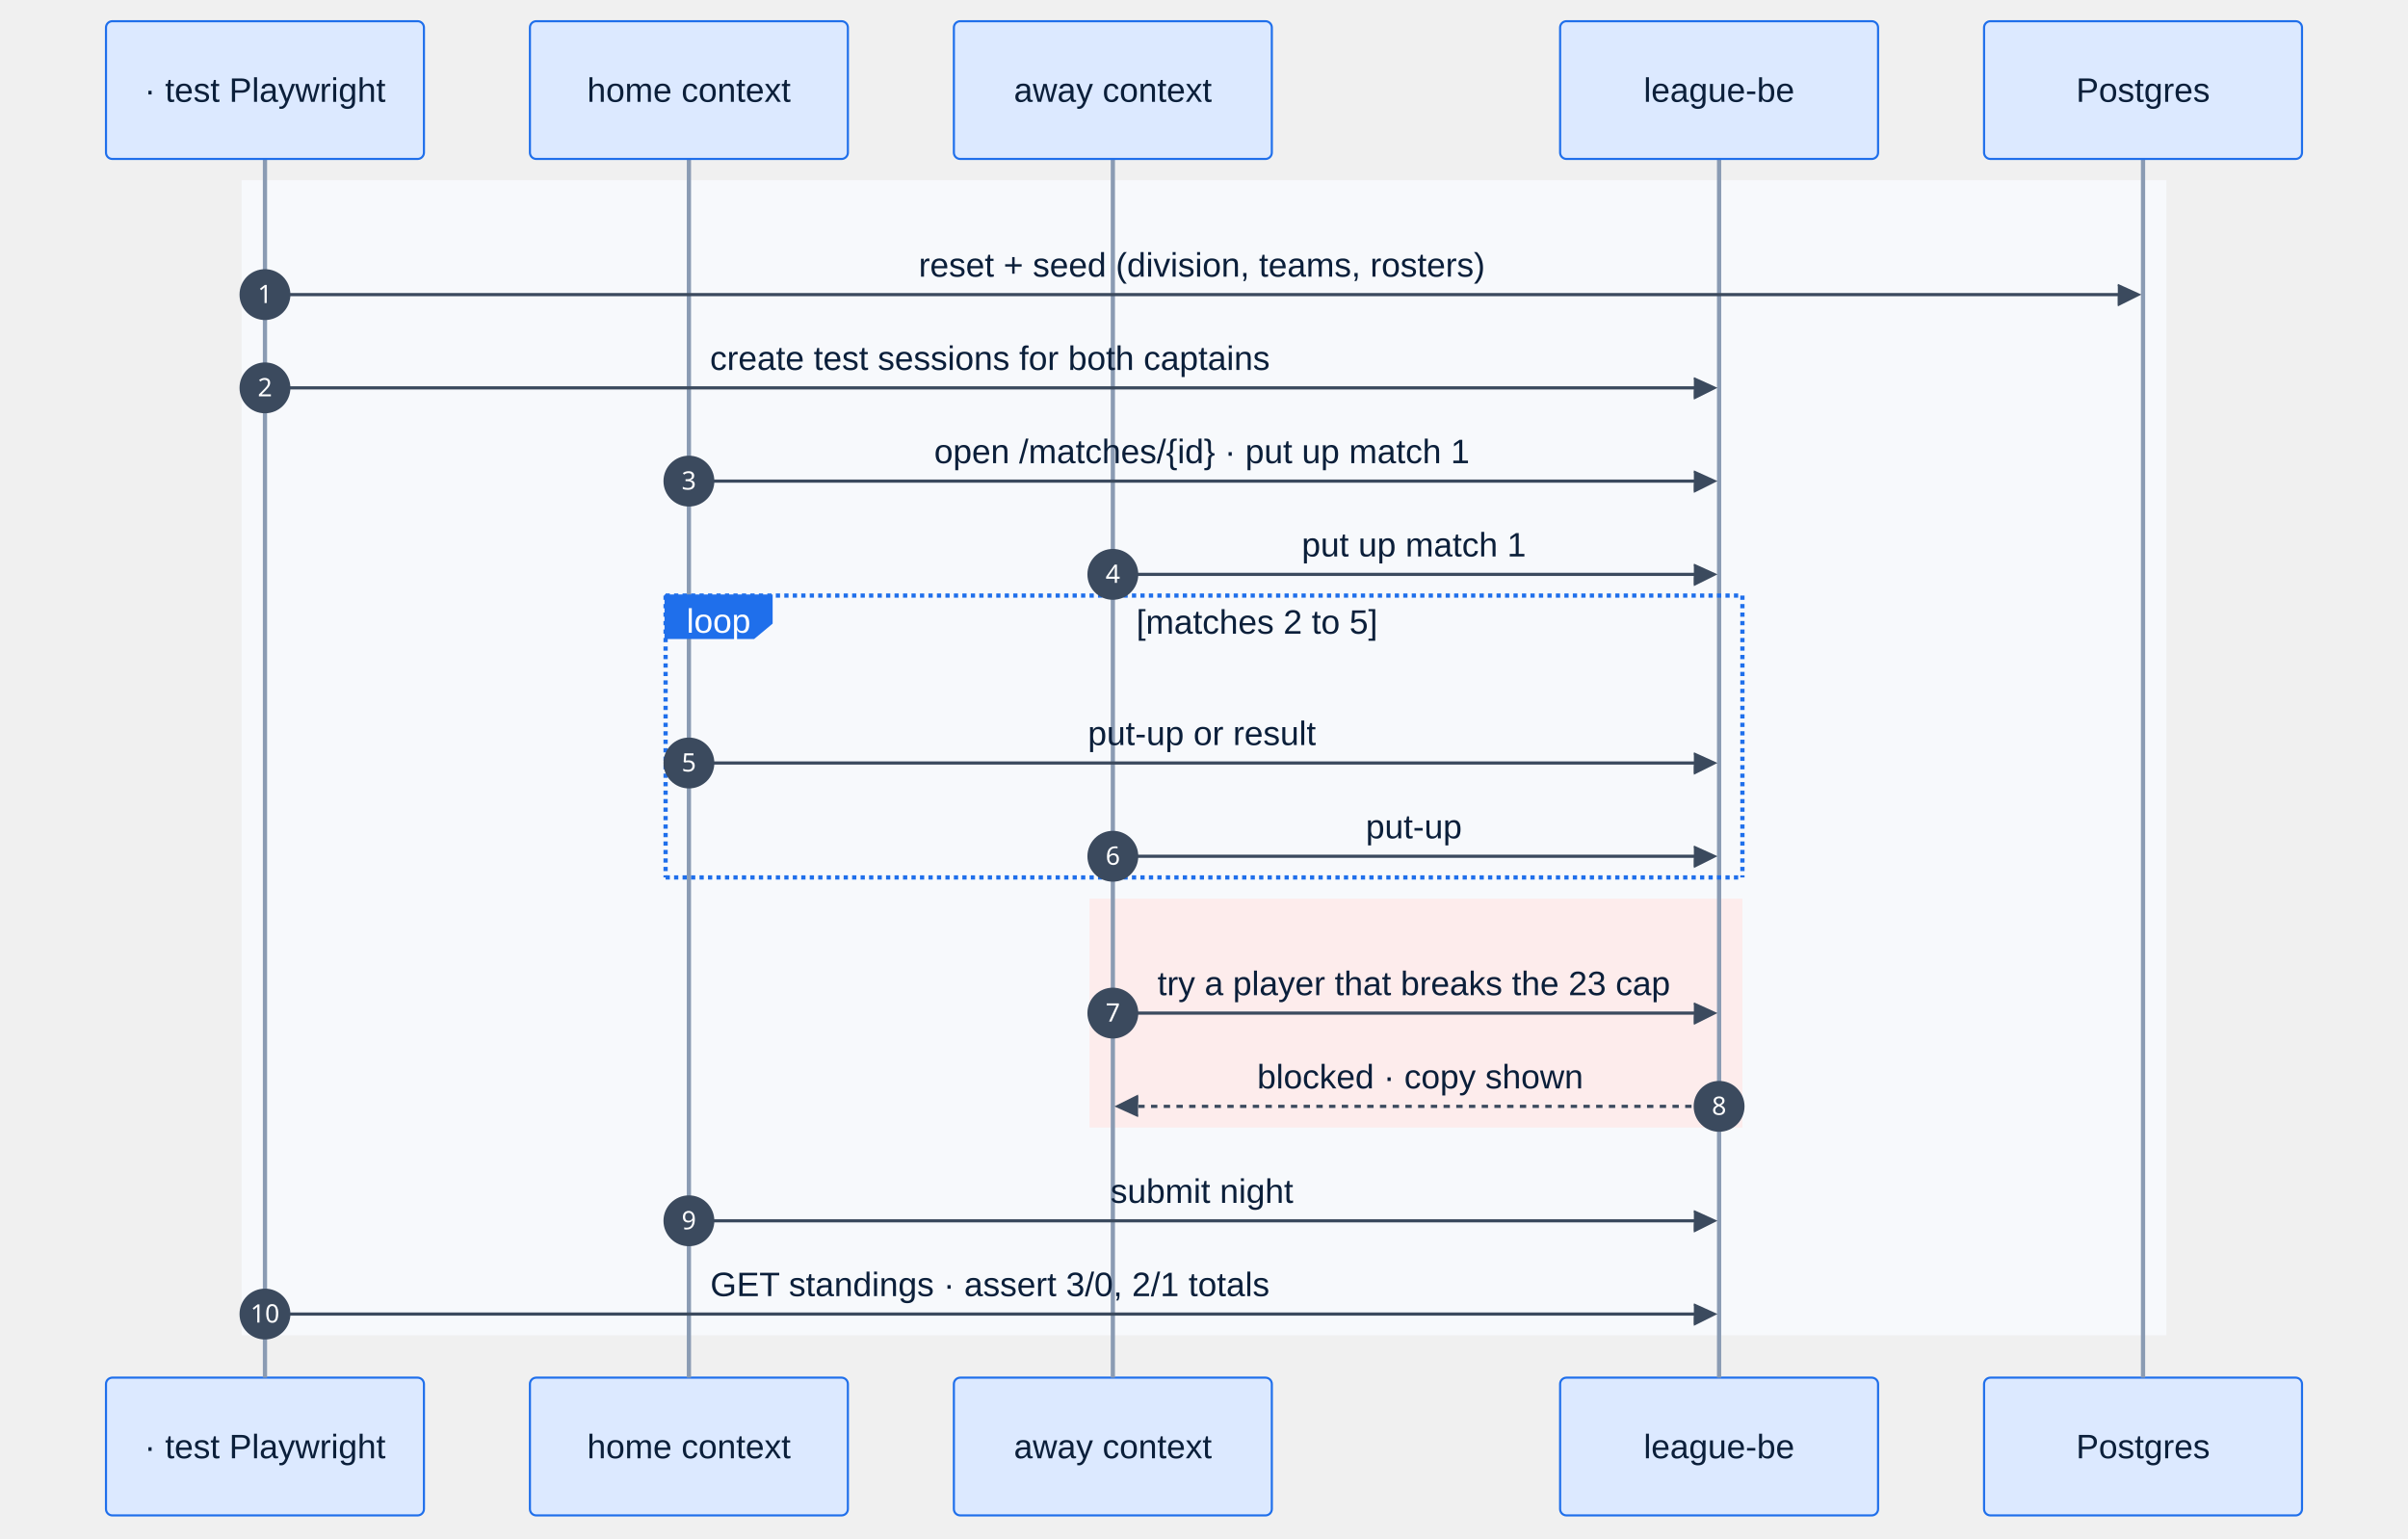
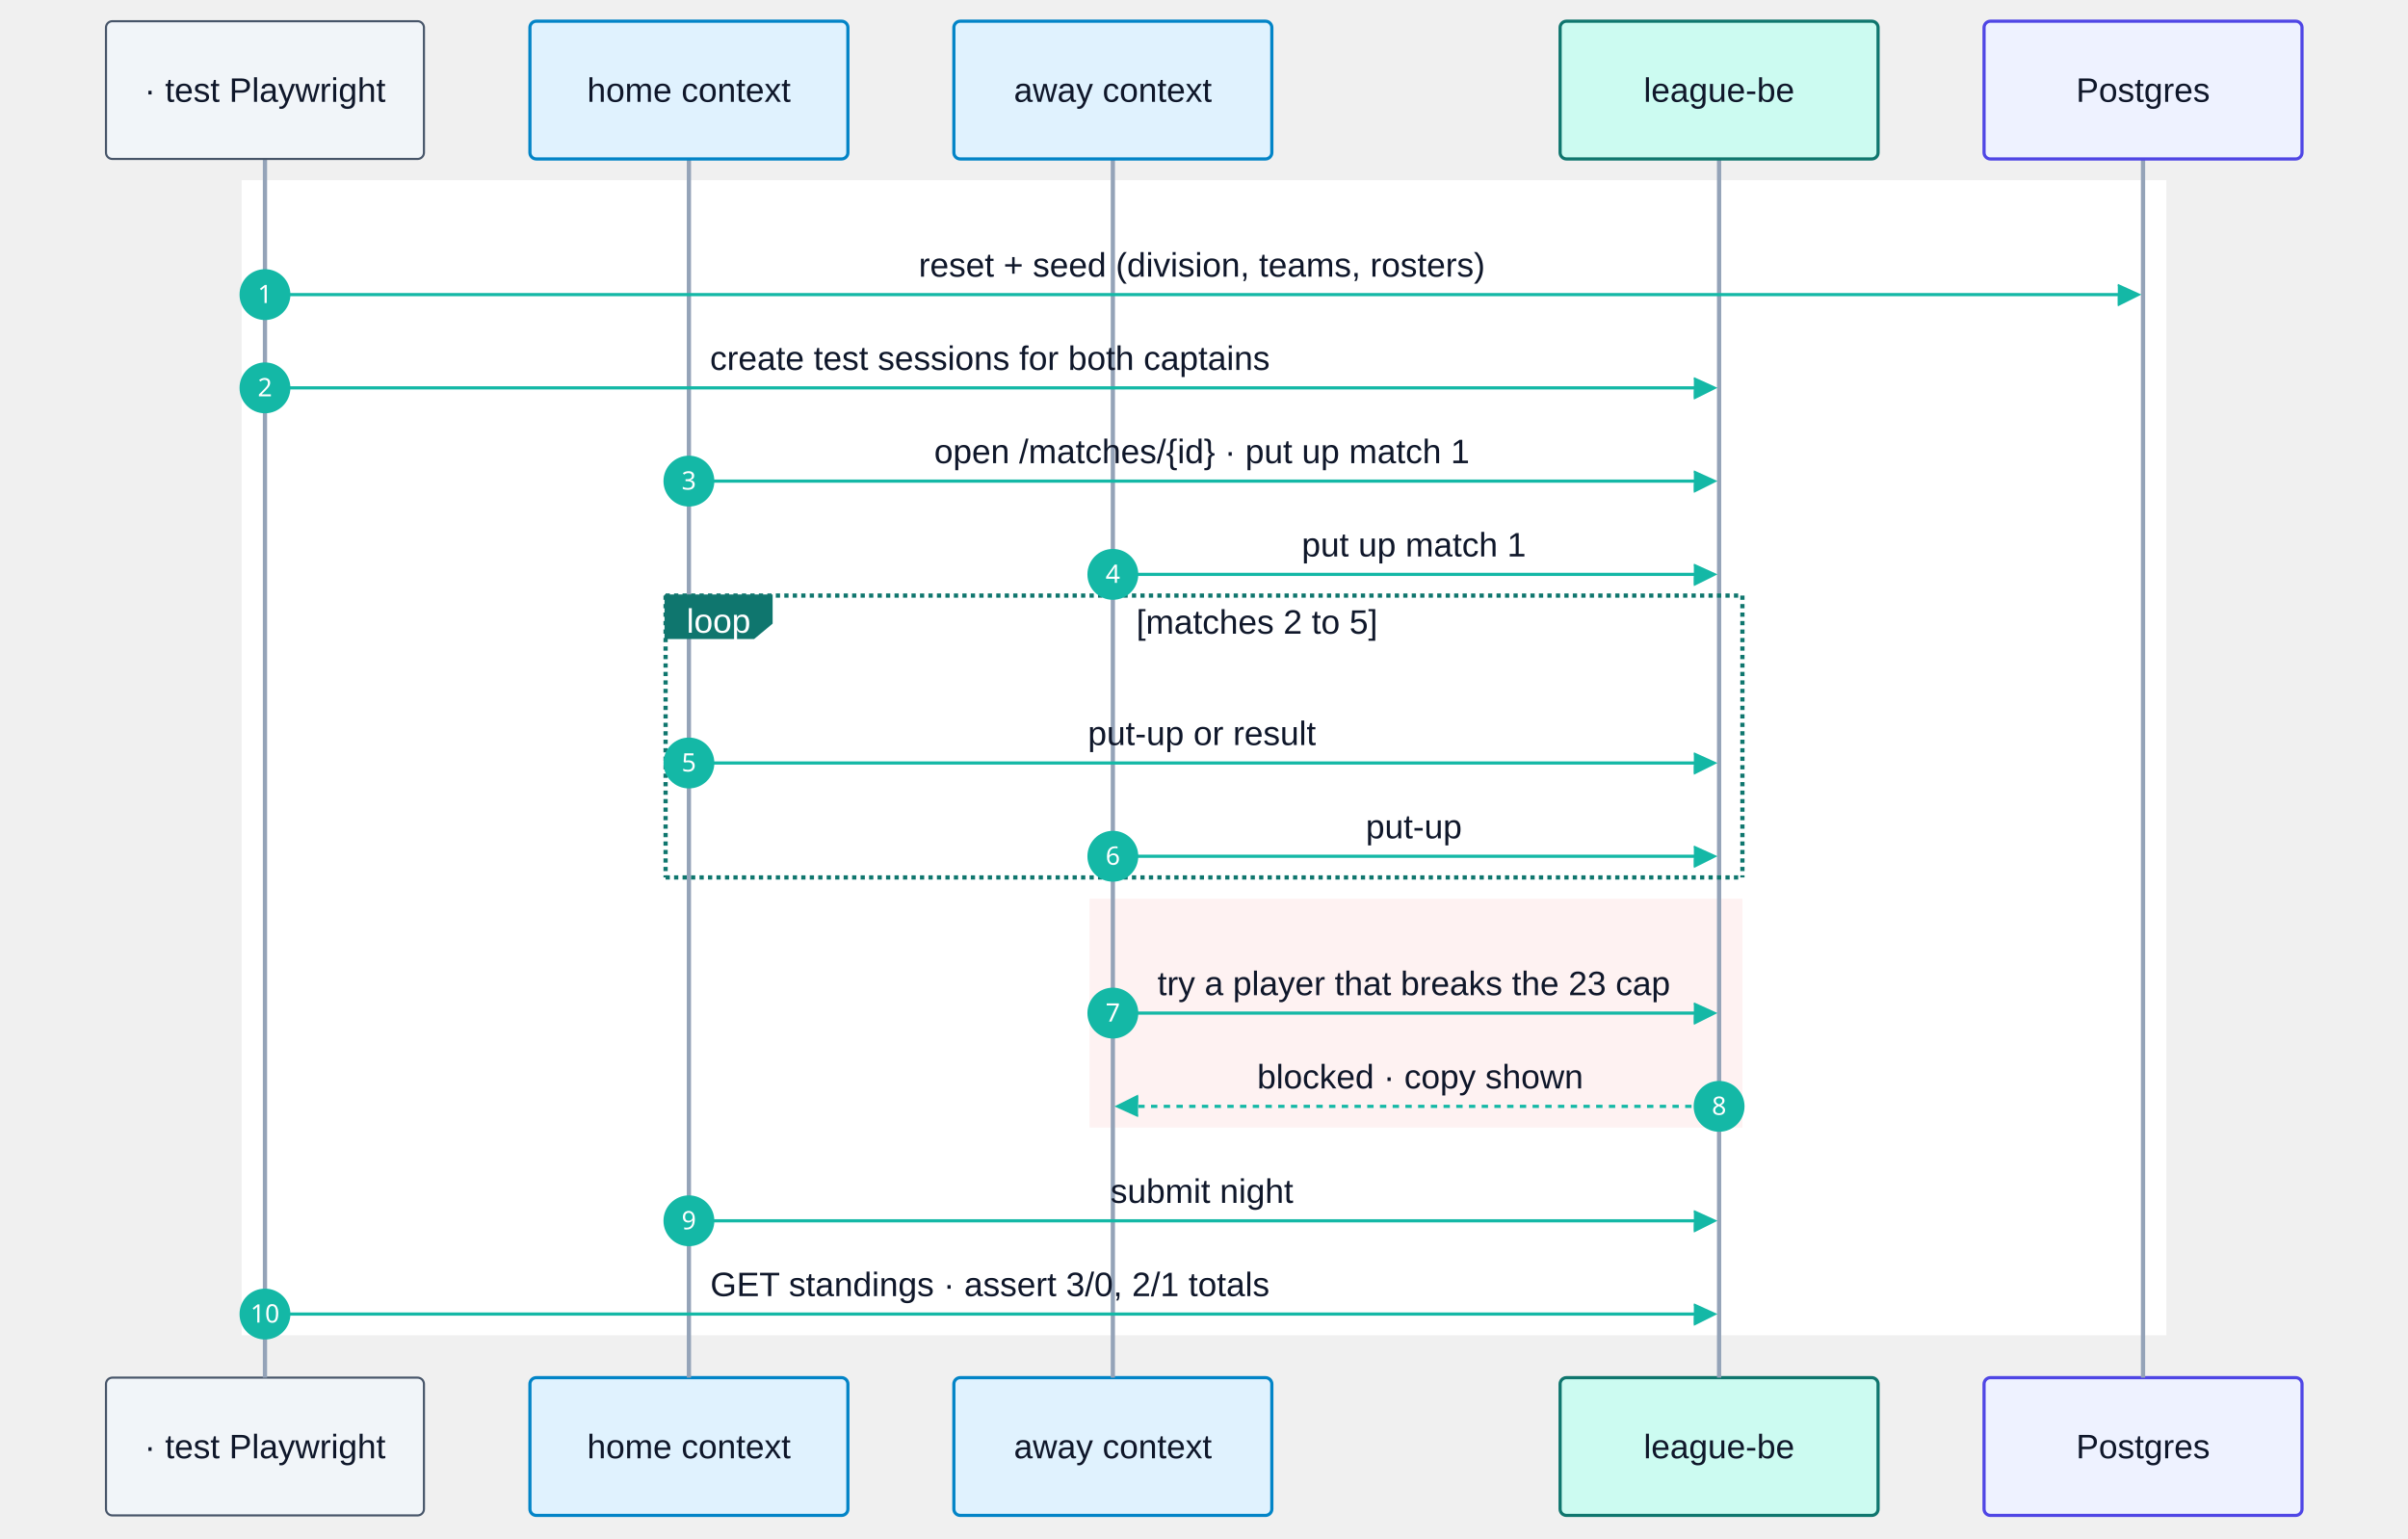
- <svg xmlns="http://www.w3.org/2000/svg" id="d-0f148fb2" width="100%" style="max-width: 1136px; background-color: white;" viewBox="-50 -10 1136 726" role="graphics-document document" aria-roledescription="sequence">
-   <rect x="64" y="75" fill="rgb(247,249,252)" width="908" height="545" class="rect" />
-   <rect x="464" y="414" fill="rgb(253,236,236)" width="308" height="108" class="rect" />
+ <svg xmlns="http://www.w3.org/2000/svg" id="d-23842a1e" width="100%" style="max-width: 1136px; background-color: rgb(248, 250, 252);" viewBox="-50 -10 1136 726" role="graphics-document document" aria-roledescription="sequence">
+   <style>#d-23842a1e rect.actor[name='H']{fill:#E0F2FE !important;stroke:#0284C7 !important;stroke-width:1.5px} #d-23842a1e rect.actor[name='A']{fill:#E0F2FE !important;stroke:#0284C7 !important;stroke-width:1.5px} #d-23842a1e rect.actor[name='API']{fill:#CCFBF1 !important;stroke:#0F766E !important;stroke-width:1.5px} #d-23842a1e rect.actor[name='DB']{fill:#EEF2FF !important;stroke:#4F46E5 !important;stroke-width:1.5px}</style>
+   <rect x="64" y="75" fill="rgb(255,255,255)" width="908" height="545" class="rect" />
+   <rect x="464" y="414" fill="rgb(254,242,242)" width="308" height="108" class="rect" />
  <g>
    <rect x="886" y="640" fill="#eaeaea" stroke="#666" width="150" height="65" name="DB" rx="3" ry="3" class="actor actor-bottom" />
    <text x="961" y="672.5" dominant-baseline="central" alignment-baseline="central" class="actor actor-box" style="text-anchor: middle; font-size: 16px; font-weight: 400;">
      <tspan x="961" dy="0">Postgres</tspan>
    </text>
  </g>
  <g>
    <rect x="686" y="640" fill="#eaeaea" stroke="#666" width="150" height="65" name="API" rx="3" ry="3" class="actor actor-bottom" />
    <text x="761" y="672.5" dominant-baseline="central" alignment-baseline="central" class="actor actor-box" style="text-anchor: middle; font-size: 16px; font-weight: 400;">
      <tspan x="761" dy="0">league-be</tspan>
    </text>
  </g>
  <g>
    <rect x="400" y="640" fill="#eaeaea" stroke="#666" width="150" height="65" name="A" rx="3" ry="3" class="actor actor-bottom" />
    <text x="475" y="672.5" dominant-baseline="central" alignment-baseline="central" class="actor actor-box" style="text-anchor: middle; font-size: 16px; font-weight: 400;">
      <tspan x="475" dy="0">away context</tspan>
    </text>
  </g>
  <g>
    <rect x="200" y="640" fill="#eaeaea" stroke="#666" width="150" height="65" name="H" rx="3" ry="3" class="actor actor-bottom" />
    <text x="275" y="672.5" dominant-baseline="central" alignment-baseline="central" class="actor actor-box" style="text-anchor: middle; font-size: 16px; font-weight: 400;">
      <tspan x="275" dy="0">home context</tspan>
    </text>
  </g>
  <g>
    <rect x="0" y="640" fill="#eaeaea" stroke="#666" width="150" height="65" name="T" rx="3" ry="3" class="actor actor-bottom" />
    <text x="75" y="672.5" dominant-baseline="central" alignment-baseline="central" class="actor actor-box" style="text-anchor: middle; font-size: 16px; font-weight: 400;">
      <tspan x="75" dy="0">· test Playwright</tspan>
    </text>
  </g>
  <g>
    <line id="actor4" x1="961" y1="65" x2="961" y2="640" class="actor-line 200" stroke-width="0.5px" stroke="#999" name="DB" data-et="life-line" data-id="DB" />
    <g id="root-4" data-et="participant" data-type="participant" data-id="DB">
      <rect x="886" y="0" fill="#eaeaea" stroke="#666" width="150" height="65" name="DB" rx="3" ry="3" class="actor actor-top" />
      <text x="961" y="32.5" dominant-baseline="central" alignment-baseline="central" class="actor actor-box" style="text-anchor: middle; font-size: 16px; font-weight: 400;">
        <tspan x="961" dy="0">Postgres</tspan>
      </text>
    </g>
  </g>
  <g>
    <line id="actor3" x1="761" y1="65" x2="761" y2="640" class="actor-line 200" stroke-width="0.5px" stroke="#999" name="API" data-et="life-line" data-id="API" />
    <g id="root-3" data-et="participant" data-type="participant" data-id="API">
      <rect x="686" y="0" fill="#eaeaea" stroke="#666" width="150" height="65" name="API" rx="3" ry="3" class="actor actor-top" />
      <text x="761" y="32.5" dominant-baseline="central" alignment-baseline="central" class="actor actor-box" style="text-anchor: middle; font-size: 16px; font-weight: 400;">
        <tspan x="761" dy="0">league-be</tspan>
      </text>
    </g>
  </g>
  <g>
    <line id="actor2" x1="475" y1="65" x2="475" y2="640" class="actor-line 200" stroke-width="0.5px" stroke="#999" name="A" data-et="life-line" data-id="A" />
    <g id="root-2" data-et="participant" data-type="participant" data-id="A">
      <rect x="400" y="0" fill="#eaeaea" stroke="#666" width="150" height="65" name="A" rx="3" ry="3" class="actor actor-top" />
      <text x="475" y="32.5" dominant-baseline="central" alignment-baseline="central" class="actor actor-box" style="text-anchor: middle; font-size: 16px; font-weight: 400;">
        <tspan x="475" dy="0">away context</tspan>
      </text>
    </g>
  </g>
  <g>
    <line id="actor1" x1="275" y1="65" x2="275" y2="640" class="actor-line 200" stroke-width="0.5px" stroke="#999" name="H" data-et="life-line" data-id="H" />
    <g id="root-1" data-et="participant" data-type="participant" data-id="H">
      <rect x="200" y="0" fill="#eaeaea" stroke="#666" width="150" height="65" name="H" rx="3" ry="3" class="actor actor-top" />
      <text x="275" y="32.5" dominant-baseline="central" alignment-baseline="central" class="actor actor-box" style="text-anchor: middle; font-size: 16px; font-weight: 400;">
        <tspan x="275" dy="0">home context</tspan>
      </text>
    </g>
  </g>
  <g>
    <line id="actor0" x1="75" y1="65" x2="75" y2="640" class="actor-line 200" stroke-width="0.5px" stroke="#999" name="T" data-et="life-line" data-id="T" />
    <g id="root-0" data-et="participant" data-type="participant" data-id="T">
      <rect x="0" y="0" fill="#eaeaea" stroke="#666" width="150" height="65" name="T" rx="3" ry="3" class="actor actor-top" />
      <text x="75" y="32.5" dominant-baseline="central" alignment-baseline="central" class="actor actor-box" style="text-anchor: middle; font-size: 16px; font-weight: 400;">
        <tspan x="75" dy="0">· test Playwright</tspan>
      </text>
    </g>
  </g>
-   <style>#d-0f148fb2{font-family:Arial;font-size:14px;fill:#0B1F3A;}@keyframes edge-animation-frame{from{stroke-dashoffset:0;}}@keyframes dash{to{stroke-dashoffset:0;}}#d-0f148fb2 .edge-animation-slow{stroke-dasharray:9,5!important;stroke-dashoffset:900;animation:dash 50s linear infinite;stroke-linecap:round;}#d-0f148fb2 .edge-animation-fast{stroke-dasharray:9,5!important;stroke-dashoffset:900;animation:dash 20s linear infinite;stroke-linecap:round;}#d-0f148fb2 .error-icon{fill:#FFF6E5;}#d-0f148fb2 .error-text{fill:#00091a;stroke:#00091a;}#d-0f148fb2 .edge-thickness-normal{stroke-width:1px;}#d-0f148fb2 .edge-thickness-thick{stroke-width:3.5px;}#d-0f148fb2 .edge-pattern-solid{stroke-dasharray:0;}#d-0f148fb2 .edge-thickness-invisible{stroke-width:0;fill:none;}#d-0f148fb2 .edge-pattern-dashed{stroke-dasharray:3;}#d-0f148fb2 .edge-pattern-dotted{stroke-dasharray:2;}#d-0f148fb2 .marker{fill:#5B6B82;stroke:#5B6B82;}#d-0f148fb2 .marker.cross{stroke:#5B6B82;}#d-0f148fb2 svg{font-family:Arial;font-size:14px;}#d-0f148fb2 p{margin:0;}#d-0f148fb2 .actor{stroke:#1F6FEB;fill:#DCE9FF;stroke-width:1;}#d-0f148fb2 rect.actor.outer-path[data-look="neo"]{filter:drop-shadow( 1px 2px 2px rgba(185,185,185,1));}#d-0f148fb2 rect.note[data-look="neo"]{stroke:#E0A100;fill:#FFF6E5;filter:drop-shadow( 1px 2px 2px rgba(185,185,185,1));}#d-0f148fb2 text.actor&gt;tspan{fill:#0B1F3A;stroke:none;}#d-0f148fb2 .actor-line{stroke:#8A9BB3;}#d-0f148fb2 .innerArc{stroke-width:1.5;stroke-dasharray:none;}#d-0f148fb2 .messageLine0{stroke-width:1.5;stroke-dasharray:none;stroke:#3B4A5E;}#d-0f148fb2 .messageLine1{stroke-width:1.5;stroke-dasharray:2,2;stroke:#3B4A5E;}#d-0f148fb2 [id$="-arrowhead"] path{fill:#3B4A5E;stroke:#3B4A5E;}#d-0f148fb2 .sequenceNumber{fill:#FFFFFF;}#d-0f148fb2 [id$="-sequencenumber"]{fill:#3B4A5E;}#d-0f148fb2 [id$="-crosshead"] path{fill:#3B4A5E;stroke:#3B4A5E;}#d-0f148fb2 .messageText{fill:#0B1F3A;stroke:none;}#d-0f148fb2 .labelBox{stroke:#1F6FEB;fill:#1F6FEB;filter:none;}#d-0f148fb2 .labelText,#d-0f148fb2 .labelText&gt;tspan{fill:#FFFFFF;stroke:none;}#d-0f148fb2 .loopText,#d-0f148fb2 .loopText&gt;tspan{fill:#0B1F3A;stroke:none;}#d-0f148fb2 .sectionTitle,#d-0f148fb2 .sectionTitle&gt;tspan{fill:#0B1F3A;stroke:none;}#d-0f148fb2 .loopLine{stroke-width:2px;stroke-dasharray:2,2;stroke:#1F6FEB;fill:#1F6FEB;}#d-0f148fb2 .note{stroke:#E0A100;fill:#FFF6E5;}#d-0f148fb2 .noteText,#d-0f148fb2 .noteText&gt;tspan{fill:#3D2E00;stroke:none;font-weight:normal;}#d-0f148fb2 .activation0{fill:#C7DBFF;stroke:#1F6FEB;}#d-0f148fb2 .activation1{fill:#C7DBFF;stroke:#1F6FEB;}#d-0f148fb2 .activation2{fill:#C7DBFF;stroke:#1F6FEB;}#d-0f148fb2 .actorPopupMenu{position:absolute;}#d-0f148fb2 .actorPopupMenuPanel{position:absolute;fill:#DCE9FF;box-shadow:0px 8px 16px 0px rgba(0,0,0,0.2);filter:drop-shadow(3px 5px 2px rgb(0 0 0 / 0.4));}#d-0f148fb2 .actor-man circle,#d-0f148fb2 line{fill:#DCE9FF;stroke-width:2px;}#d-0f148fb2 g rect.rect{filter:drop-shadow( 1px 2px 2px rgba(185,185,185,1));stroke:#1F6FEB;}#d-0f148fb2 .node .neo-node{stroke:#1F6FEB;}#d-0f148fb2 [data-look="neo"].node rect,#d-0f148fb2 [data-look="neo"].cluster rect,#d-0f148fb2 [data-look="neo"].node polygon{stroke:url(#d-0f148fb2-gradient);filter:drop-shadow( 1px 2px 2px rgba(185,185,185,1));}#d-0f148fb2 [data-look="neo"].swimlane.cluster rect{filter:none;}#d-0f148fb2 [data-look="neo"].node path{stroke:url(#d-0f148fb2-gradient);stroke-width:1px;}#d-0f148fb2 [data-look="neo"].node .outer-path{filter:drop-shadow( 1px 2px 2px rgba(185,185,185,1));}#d-0f148fb2 [data-look="neo"].node .neo-line path{stroke:#1F6FEB;filter:none;}#d-0f148fb2 [data-look="neo"].node circle{stroke:url(#d-0f148fb2-gradient);filter:drop-shadow( 1px 2px 2px rgba(185,185,185,1));}#d-0f148fb2 [data-look="neo"].node circle .state-start{fill:#000000;}#d-0f148fb2 [data-look="neo"].icon-shape .icon{fill:url(#d-0f148fb2-gradient);filter:drop-shadow( 1px 2px 2px rgba(185,185,185,1));}#d-0f148fb2 [data-look="neo"].icon-shape .icon-neo path{stroke:url(#d-0f148fb2-gradient);filter:drop-shadow( 1px 2px 2px rgba(185,185,185,1));}#d-0f148fb2 :root{--mermaid-font-family:"trebuchet ms",verdana,arial,sans-serif;}</style>
+   <style>#d-23842a1e{font-family:Arial;font-size:14px;fill:#0F172A;}@keyframes edge-animation-frame{from{stroke-dashoffset:0;}}@keyframes dash{to{stroke-dashoffset:0;}}#d-23842a1e .edge-animation-slow{stroke-dasharray:9,5!important;stroke-dashoffset:900;animation:dash 50s linear infinite;stroke-linecap:round;}#d-23842a1e .edge-animation-fast{stroke-dasharray:9,5!important;stroke-dashoffset:900;animation:dash 20s linear infinite;stroke-linecap:round;}#d-23842a1e .error-icon{fill:#F1F5F9;}#d-23842a1e .error-text{fill:#0e0a06;stroke:#0e0a06;}#d-23842a1e .edge-thickness-normal{stroke-width:1px;}#d-23842a1e .edge-thickness-thick{stroke-width:3.5px;}#d-23842a1e .edge-pattern-solid{stroke-dasharray:0;}#d-23842a1e .edge-thickness-invisible{stroke-width:0;fill:none;}#d-23842a1e .edge-pattern-dashed{stroke-dasharray:3;}#d-23842a1e .edge-pattern-dotted{stroke-dasharray:2;}#d-23842a1e .marker{fill:#14B8A6;stroke:#14B8A6;}#d-23842a1e .marker.cross{stroke:#14B8A6;}#d-23842a1e svg{font-family:Arial;font-size:14px;}#d-23842a1e p{margin:0;}#d-23842a1e .actor{stroke:#475569;fill:#F1F5F9;stroke-width:1;}#d-23842a1e rect.actor.outer-path[data-look="neo"]{filter:drop-shadow( 1px 2px 2px rgba(185,185,185,1));}#d-23842a1e rect.note[data-look="neo"]{stroke:#14B8A6;fill:#FFFFFF;filter:drop-shadow( 1px 2px 2px rgba(185,185,185,1));}#d-23842a1e text.actor&gt;tspan{fill:#0F172A;stroke:none;}#d-23842a1e .actor-line{stroke:#94A3B8;}#d-23842a1e .innerArc{stroke-width:1.5;stroke-dasharray:none;}#d-23842a1e .messageLine0{stroke-width:1.5;stroke-dasharray:none;stroke:#14B8A6;}#d-23842a1e .messageLine1{stroke-width:1.5;stroke-dasharray:2,2;stroke:#14B8A6;}#d-23842a1e [id$="-arrowhead"] path{fill:#14B8A6;stroke:#14B8A6;}#d-23842a1e .sequenceNumber{fill:#FFFFFF;}#d-23842a1e [id$="-sequencenumber"]{fill:#14B8A6;}#d-23842a1e [id$="-crosshead"] path{fill:#14B8A6;stroke:#14B8A6;}#d-23842a1e .messageText{fill:#0F172A;stroke:none;}#d-23842a1e .labelBox{stroke:#0F766E;fill:#0F766E;filter:none;}#d-23842a1e .labelText,#d-23842a1e .labelText&gt;tspan{fill:#FFFFFF;stroke:none;}#d-23842a1e .loopText,#d-23842a1e .loopText&gt;tspan{fill:#0F172A;stroke:none;}#d-23842a1e .sectionTitle,#d-23842a1e .sectionTitle&gt;tspan{fill:#0F172A;stroke:none;}#d-23842a1e .loopLine{stroke-width:2px;stroke-dasharray:2,2;stroke:#0F766E;fill:#0F766E;}#d-23842a1e .note{stroke:#14B8A6;fill:#FFFFFF;}#d-23842a1e .noteText,#d-23842a1e .noteText&gt;tspan{fill:#0F172A;stroke:none;font-weight:normal;}#d-23842a1e .activation0{fill:#CCFBF1;stroke:#0F766E;}#d-23842a1e .activation1{fill:#CCFBF1;stroke:#0F766E;}#d-23842a1e .activation2{fill:#CCFBF1;stroke:#0F766E;}#d-23842a1e .actorPopupMenu{position:absolute;}#d-23842a1e .actorPopupMenuPanel{position:absolute;fill:#F1F5F9;box-shadow:0px 8px 16px 0px rgba(0,0,0,0.2);filter:drop-shadow(3px 5px 2px rgb(0 0 0 / 0.4));}#d-23842a1e .actor-man circle,#d-23842a1e line{fill:#F1F5F9;stroke-width:2px;}#d-23842a1e g rect.rect{filter:drop-shadow( 1px 2px 2px rgba(185,185,185,1));stroke:#475569;}#d-23842a1e .node .neo-node{stroke:#475569;}#d-23842a1e [data-look="neo"].node rect,#d-23842a1e [data-look="neo"].cluster rect,#d-23842a1e [data-look="neo"].node polygon{stroke:url(#d-23842a1e-gradient);filter:drop-shadow( 1px 2px 2px rgba(185,185,185,1));}#d-23842a1e [data-look="neo"].swimlane.cluster rect{filter:none;}#d-23842a1e [data-look="neo"].node path{stroke:url(#d-23842a1e-gradient);stroke-width:1px;}#d-23842a1e [data-look="neo"].node .outer-path{filter:drop-shadow( 1px 2px 2px rgba(185,185,185,1));}#d-23842a1e [data-look="neo"].node .neo-line path{stroke:#475569;filter:none;}#d-23842a1e [data-look="neo"].node circle{stroke:url(#d-23842a1e-gradient);filter:drop-shadow( 1px 2px 2px rgba(185,185,185,1));}#d-23842a1e [data-look="neo"].node circle .state-start{fill:#000000;}#d-23842a1e [data-look="neo"].icon-shape .icon{fill:url(#d-23842a1e-gradient);filter:drop-shadow( 1px 2px 2px rgba(185,185,185,1));}#d-23842a1e [data-look="neo"].icon-shape .icon-neo path{stroke:url(#d-23842a1e-gradient);filter:drop-shadow( 1px 2px 2px rgba(185,185,185,1));}#d-23842a1e :root{--mermaid-font-family:"trebuchet ms",verdana,arial,sans-serif;}</style>
  <g />
  <defs>
-     <symbol id="d-0f148fb2-computer" width="24" height="24">
+     <symbol id="d-23842a1e-computer" width="24" height="24">
      <path transform="scale(.5)" d="M2 2v13h20v-13h-20zm18 11h-16v-9h16v9zm-10.228 6l.466-1h3.524l.467 1h-4.457zm14.228 3h-24l2-6h2.104l-1.33 4h18.45l-1.297-4h2.073l2 6zm-5-10h-14v-7h14v7z" />
    </symbol>
  </defs>
  <defs>
-     <symbol id="d-0f148fb2-database" fill-rule="evenodd" clip-rule="evenodd">
+     <symbol id="d-23842a1e-database" fill-rule="evenodd" clip-rule="evenodd">
      <path transform="scale(.5)" d="M12.258.001l.256.004.255.005.253.008.251.01.249.012.247.015.246.016.242.019.241.02.239.023.236.024.233.027.231.028.229.031.225.032.223.034.22.036.217.038.214.04.211.041.208.043.205.045.201.046.198.048.194.05.191.051.187.053.183.054.18.056.175.057.172.059.168.06.163.061.16.063.155.064.15.066.074.033.073.033.071.034.07.034.069.035.068.035.067.035.066.035.064.036.064.036.062.036.06.036.06.037.058.037.058.037.055.038.055.038.053.038.052.038.051.039.05.039.048.039.047.039.045.04.044.04.043.04.041.04.04.041.039.041.037.041.036.041.034.041.033.042.032.042.03.042.029.042.027.042.026.043.024.043.023.043.021.043.02.043.018.044.017.043.015.044.013.044.012.044.011.045.009.044.007.045.006.045.004.045.002.045.001.045v17l-.001.045-.002.045-.004.045-.006.045-.007.045-.009.044-.011.045-.012.044-.013.044-.015.044-.017.043-.018.044-.02.043-.021.043-.023.043-.024.043-.026.043-.027.042-.029.042-.03.042-.032.042-.033.042-.034.041-.036.041-.037.041-.039.041-.04.041-.041.04-.043.04-.044.04-.045.04-.047.039-.048.039-.05.039-.051.039-.052.038-.053.038-.055.038-.055.038-.058.037-.058.037-.06.037-.06.036-.062.036-.064.036-.064.036-.066.035-.067.035-.068.035-.069.035-.07.034-.071.034-.073.033-.074.033-.15.066-.155.064-.16.063-.163.061-.168.06-.172.059-.175.057-.18.056-.183.054-.187.053-.191.051-.194.05-.198.048-.201.046-.205.045-.208.043-.211.041-.214.04-.217.038-.22.036-.223.034-.225.032-.229.031-.231.028-.233.027-.236.024-.239.023-.241.02-.242.019-.246.016-.247.015-.249.012-.251.01-.253.008-.255.005-.256.004-.258.001-.258-.001-.256-.004-.255-.005-.253-.008-.251-.01-.249-.012-.247-.015-.245-.016-.243-.019-.241-.02-.238-.023-.236-.024-.234-.027-.231-.028-.228-.031-.226-.032-.223-.034-.22-.036-.217-.038-.214-.04-.211-.041-.208-.043-.204-.045-.201-.046-.198-.048-.195-.05-.19-.051-.187-.053-.184-.054-.179-.056-.176-.057-.172-.059-.167-.06-.164-.061-.159-.063-.155-.064-.151-.066-.074-.033-.072-.033-.072-.034-.07-.034-.069-.035-.068-.035-.067-.035-.066-.035-.064-.036-.063-.036-.062-.036-.061-.036-.06-.037-.058-.037-.057-.037-.056-.038-.055-.038-.053-.038-.052-.038-.051-.039-.049-.039-.049-.039-.046-.039-.046-.04-.044-.04-.043-.04-.041-.04-.04-.041-.039-.041-.037-.041-.036-.041-.034-.041-.033-.042-.032-.042-.03-.042-.029-.042-.027-.042-.026-.043-.024-.043-.023-.043-.021-.043-.02-.043-.018-.044-.017-.043-.015-.044-.013-.044-.012-.044-.011-.045-.009-.044-.007-.045-.006-.045-.004-.045-.002-.045-.001-.045v-17l.001-.045.002-.045.004-.045.006-.045.007-.045.009-.044.011-.045.012-.044.013-.044.015-.044.017-.043.018-.044.02-.043.021-.043.023-.043.024-.043.026-.043.027-.042.029-.042.03-.042.032-.042.033-.042.034-.041.036-.041.037-.041.039-.041.04-.041.041-.04.043-.04.044-.04.046-.04.046-.039.049-.039.049-.039.051-.039.052-.038.053-.038.055-.038.056-.038.057-.037.058-.037.06-.037.061-.036.062-.036.063-.036.064-.036.066-.035.067-.035.068-.035.069-.035.07-.034.072-.034.072-.033.074-.033.151-.066.155-.064.159-.063.164-.061.167-.06.172-.059.176-.057.179-.056.184-.054.187-.053.19-.051.195-.05.198-.048.201-.046.204-.045.208-.043.211-.041.214-.04.217-.038.22-.036.223-.034.226-.032.228-.031.231-.028.234-.027.236-.024.238-.023.241-.02.243-.019.245-.016.247-.015.249-.012.251-.01.253-.008.255-.005.256-.004.258-.001.258.001zm-9.258 20.499v.01l.001.021.003.021.004.022.005.021.006.022.007.022.009.023.01.022.011.023.012.023.013.023.015.023.016.024.017.023.018.024.019.024.021.024.022.025.023.024.024.025.052.049.056.05.061.051.066.051.07.051.075.051.079.052.084.052.088.052.092.052.097.052.102.051.105.052.11.052.114.051.119.051.123.051.127.05.131.05.135.05.139.048.144.049.147.047.152.047.155.047.16.045.163.045.167.043.171.043.176.041.178.041.183.039.187.039.19.037.194.035.197.035.202.033.204.031.209.03.212.029.216.027.219.025.222.024.226.021.23.02.233.018.236.016.24.015.243.012.246.01.249.008.253.005.256.004.259.001.26-.001.257-.004.254-.005.25-.008.247-.011.244-.012.241-.014.237-.016.233-.018.231-.021.226-.021.224-.024.22-.026.216-.027.212-.028.21-.031.205-.031.202-.034.198-.034.194-.036.191-.037.187-.039.183-.04.179-.04.175-.042.172-.043.168-.044.163-.045.16-.046.155-.046.152-.047.148-.048.143-.049.139-.049.136-.05.131-.05.126-.05.123-.051.118-.052.114-.051.11-.052.106-.052.101-.052.096-.052.092-.052.088-.053.083-.051.079-.052.074-.052.07-.051.065-.051.06-.051.056-.05.051-.05.023-.024.023-.025.021-.024.02-.024.019-.024.018-.024.017-.024.015-.023.014-.024.013-.023.012-.023.01-.023.01-.022.008-.022.006-.022.006-.022.004-.022.004-.021.001-.021.001-.021v-4.127l-.077.055-.08.053-.083.054-.085.053-.087.052-.09.052-.093.051-.095.05-.097.05-.1.049-.102.049-.105.048-.106.047-.109.047-.111.046-.114.045-.115.045-.118.044-.12.043-.122.042-.124.042-.126.041-.128.04-.13.04-.132.038-.134.038-.135.037-.138.037-.139.035-.142.035-.143.034-.144.033-.147.032-.148.031-.15.03-.151.03-.153.029-.154.027-.156.027-.158.026-.159.025-.161.024-.162.023-.163.022-.165.021-.166.02-.167.019-.169.018-.169.017-.171.016-.173.015-.173.014-.175.013-.175.012-.177.011-.178.01-.179.008-.179.008-.181.006-.182.005-.182.004-.184.003-.184.002h-.37l-.184-.002-.184-.003-.182-.004-.182-.005-.181-.006-.179-.008-.179-.008-.178-.01-.176-.011-.176-.012-.175-.013-.173-.014-.172-.015-.171-.016-.17-.017-.169-.018-.167-.019-.166-.02-.165-.021-.163-.022-.162-.023-.161-.024-.159-.025-.157-.026-.156-.027-.155-.027-.153-.029-.151-.03-.15-.03-.148-.031-.146-.032-.145-.033-.143-.034-.141-.035-.14-.035-.137-.037-.136-.037-.134-.038-.132-.038-.13-.04-.128-.04-.126-.041-.124-.042-.122-.042-.12-.044-.117-.043-.116-.045-.113-.045-.112-.046-.109-.047-.106-.047-.105-.048-.102-.049-.1-.049-.097-.05-.095-.05-.093-.052-.09-.051-.087-.052-.085-.053-.083-.054-.08-.054-.077-.054v4.127zm0-5.654v.011l.001.021.003.021.004.021.005.022.006.022.007.022.009.022.01.022.011.023.012.023.013.023.015.024.016.023.017.024.018.024.019.024.021.024.022.024.023.025.024.024.052.05.056.05.061.05.066.051.07.051.075.052.079.051.084.052.088.052.092.052.097.052.102.052.105.052.11.051.114.051.119.052.123.05.127.051.131.05.135.049.139.049.144.048.147.048.152.047.155.046.16.045.163.045.167.044.171.042.176.042.178.04.183.04.187.038.19.037.194.036.197.034.202.033.204.032.209.03.212.028.216.027.219.025.222.024.226.022.23.02.233.018.236.016.24.014.243.012.246.01.249.008.253.006.256.003.259.001.26-.001.257-.003.254-.006.25-.008.247-.01.244-.012.241-.015.237-.016.233-.018.231-.02.226-.022.224-.024.22-.025.216-.027.212-.029.21-.03.205-.032.202-.033.198-.035.194-.036.191-.037.187-.039.183-.039.179-.041.175-.042.172-.043.168-.044.163-.045.16-.045.155-.047.152-.047.148-.048.143-.048.139-.05.136-.049.131-.05.126-.051.123-.051.118-.051.114-.052.11-.052.106-.052.101-.052.096-.052.092-.052.088-.052.083-.052.079-.052.074-.051.07-.052.065-.051.06-.05.056-.051.051-.049.023-.025.023-.024.021-.025.02-.024.019-.024.018-.024.017-.024.015-.023.014-.023.013-.024.012-.022.01-.023.01-.023.008-.022.006-.022.006-.022.004-.021.004-.022.001-.021.001-.021v-4.139l-.077.054-.08.054-.083.054-.085.052-.087.053-.09.051-.093.051-.095.051-.097.05-.1.049-.102.049-.105.048-.106.047-.109.047-.111.046-.114.045-.115.044-.118.044-.12.044-.122.042-.124.042-.126.041-.128.04-.13.039-.132.039-.134.038-.135.037-.138.036-.139.036-.142.035-.143.033-.144.033-.147.033-.148.031-.15.03-.151.03-.153.028-.154.028-.156.027-.158.026-.159.025-.161.024-.162.023-.163.022-.165.021-.166.02-.167.019-.169.018-.169.017-.171.016-.173.015-.173.014-.175.013-.175.012-.177.011-.178.009-.179.009-.179.007-.181.007-.182.005-.182.004-.184.003-.184.002h-.37l-.184-.002-.184-.003-.182-.004-.182-.005-.181-.007-.179-.007-.179-.009-.178-.009-.176-.011-.176-.012-.175-.013-.173-.014-.172-.015-.171-.016-.17-.017-.169-.018-.167-.019-.166-.02-.165-.021-.163-.022-.162-.023-.161-.024-.159-.025-.157-.026-.156-.027-.155-.028-.153-.028-.151-.03-.15-.03-.148-.031-.146-.033-.145-.033-.143-.033-.141-.035-.14-.036-.137-.036-.136-.037-.134-.038-.132-.039-.13-.039-.128-.04-.126-.041-.124-.042-.122-.043-.12-.043-.117-.044-.116-.044-.113-.046-.112-.046-.109-.046-.106-.047-.105-.048-.102-.049-.1-.049-.097-.05-.095-.051-.093-.051-.09-.051-.087-.053-.085-.052-.083-.054-.08-.054-.077-.054v4.139zm0-5.666v.011l.001.02.003.022.004.021.005.022.006.021.007.022.009.023.01.022.011.023.012.023.013.023.015.023.016.024.017.024.018.023.019.024.021.025.022.024.023.024.024.025.052.05.056.05.061.05.066.051.07.051.075.052.079.051.084.052.088.052.092.052.097.052.102.052.105.051.11.052.114.051.119.051.123.051.127.05.131.05.135.05.139.049.144.048.147.048.152.047.155.046.16.045.163.045.167.043.171.043.176.042.178.04.183.04.187.038.19.037.194.036.197.034.202.033.204.032.209.03.212.028.216.027.219.025.222.024.226.021.23.02.233.018.236.017.24.014.243.012.246.01.249.008.253.006.256.003.259.001.26-.001.257-.003.254-.006.25-.008.247-.01.244-.013.241-.014.237-.016.233-.018.231-.02.226-.022.224-.024.22-.025.216-.027.212-.029.21-.03.205-.032.202-.033.198-.035.194-.036.191-.037.187-.039.183-.039.179-.041.175-.042.172-.043.168-.044.163-.045.16-.045.155-.047.152-.047.148-.048.143-.049.139-.049.136-.049.131-.051.126-.05.123-.051.118-.052.114-.051.11-.052.106-.052.101-.052.096-.052.092-.052.088-.052.083-.052.079-.052.074-.052.07-.051.065-.051.06-.051.056-.05.051-.049.023-.025.023-.025.021-.024.02-.024.019-.024.018-.024.017-.024.015-.023.014-.024.013-.023.012-.023.01-.022.01-.023.008-.022.006-.022.006-.022.004-.022.004-.021.001-.021.001-.021v-4.153l-.077.054-.08.054-.083.053-.085.053-.087.053-.09.051-.093.051-.095.051-.097.05-.1.049-.102.048-.105.048-.106.048-.109.046-.111.046-.114.046-.115.044-.118.044-.12.043-.122.043-.124.042-.126.041-.128.04-.13.039-.132.039-.134.038-.135.037-.138.036-.139.036-.142.034-.143.034-.144.033-.147.032-.148.032-.15.03-.151.03-.153.028-.154.028-.156.027-.158.026-.159.024-.161.024-.162.023-.163.023-.165.021-.166.02-.167.019-.169.018-.169.017-.171.016-.173.015-.173.014-.175.013-.175.012-.177.01-.178.01-.179.009-.179.007-.181.006-.182.006-.182.004-.184.003-.184.001-.185.001-.185-.001-.184-.001-.184-.003-.182-.004-.182-.006-.181-.006-.179-.007-.179-.009-.178-.01-.176-.01-.176-.012-.175-.013-.173-.014-.172-.015-.171-.016-.17-.017-.169-.018-.167-.019-.166-.02-.165-.021-.163-.023-.162-.023-.161-.024-.159-.024-.157-.026-.156-.027-.155-.028-.153-.028-.151-.03-.15-.03-.148-.032-.146-.032-.145-.033-.143-.034-.141-.034-.14-.036-.137-.036-.136-.037-.134-.038-.132-.039-.13-.039-.128-.041-.126-.041-.124-.041-.122-.043-.12-.043-.117-.044-.116-.044-.113-.046-.112-.046-.109-.046-.106-.048-.105-.048-.102-.048-.1-.05-.097-.049-.095-.051-.093-.051-.09-.052-.087-.052-.085-.053-.083-.053-.08-.054-.077-.054v4.153zm8.74-8.179l-.257.004-.254.005-.25.008-.247.011-.244.012-.241.014-.237.016-.233.018-.231.021-.226.022-.224.023-.22.026-.216.027-.212.028-.21.031-.205.032-.202.033-.198.034-.194.036-.191.038-.187.038-.183.04-.179.041-.175.042-.172.043-.168.043-.163.045-.16.046-.155.046-.152.048-.148.048-.143.048-.139.049-.136.05-.131.05-.126.051-.123.051-.118.051-.114.052-.11.052-.106.052-.101.052-.096.052-.092.052-.088.052-.083.052-.079.052-.074.051-.07.052-.065.051-.06.05-.056.05-.051.05-.023.025-.023.024-.021.024-.02.025-.019.024-.018.024-.017.023-.015.024-.014.023-.013.023-.012.023-.01.023-.01.022-.008.022-.006.023-.006.021-.004.022-.004.021-.001.021-.001.021.001.021.001.021.004.021.004.022.006.021.006.023.008.022.01.022.01.023.012.023.013.023.014.023.015.024.017.023.018.024.019.024.02.025.021.024.023.024.023.025.051.05.056.05.06.05.065.051.07.052.074.051.079.052.083.052.088.052.092.052.096.052.101.052.106.052.11.052.114.052.118.051.123.051.126.051.131.05.136.05.139.049.143.048.148.048.152.048.155.046.16.046.163.045.168.043.172.043.175.042.179.041.183.04.187.038.191.038.194.036.198.034.202.033.205.032.21.031.212.028.216.027.22.026.224.023.226.022.231.021.233.018.237.016.241.014.244.012.247.011.25.008.254.005.257.004.26.001.26-.001.257-.004.254-.005.25-.008.247-.011.244-.012.241-.014.237-.016.233-.018.231-.021.226-.022.224-.023.22-.026.216-.027.212-.028.21-.031.205-.032.202-.033.198-.034.194-.036.191-.038.187-.038.183-.04.179-.041.175-.042.172-.043.168-.043.163-.045.16-.046.155-.046.152-.048.148-.048.143-.048.139-.049.136-.05.131-.05.126-.051.123-.051.118-.051.114-.052.11-.052.106-.052.101-.052.096-.052.092-.052.088-.052.083-.052.079-.052.074-.051.07-.052.065-.051.06-.05.056-.05.051-.05.023-.025.023-.024.021-.024.02-.025.019-.024.018-.024.017-.023.015-.024.014-.023.013-.023.012-.023.01-.023.01-.022.008-.022.006-.023.006-.021.004-.022.004-.021.001-.021.001-.021-.001-.021-.001-.021-.004-.021-.004-.022-.006-.021-.006-.023-.008-.022-.01-.022-.01-.023-.012-.023-.013-.023-.014-.023-.015-.024-.017-.023-.018-.024-.019-.024-.02-.025-.021-.024-.023-.024-.023-.025-.051-.05-.056-.05-.06-.05-.065-.051-.07-.052-.074-.051-.079-.052-.083-.052-.088-.052-.092-.052-.096-.052-.101-.052-.106-.052-.11-.052-.114-.052-.118-.051-.123-.051-.126-.051-.131-.05-.136-.05-.139-.049-.143-.048-.148-.048-.152-.048-.155-.046-.16-.046-.163-.045-.168-.043-.172-.043-.175-.042-.179-.041-.183-.04-.187-.038-.191-.038-.194-.036-.198-.034-.202-.033-.205-.032-.21-.031-.212-.028-.216-.027-.22-.026-.224-.023-.226-.022-.231-.021-.233-.018-.237-.016-.241-.014-.244-.012-.247-.011-.25-.008-.254-.005-.257-.004-.26-.001-.26.001z" />
    </symbol>
  </defs>
  <defs>
-     <symbol id="d-0f148fb2-clock" width="24" height="24">
+     <symbol id="d-23842a1e-clock" width="24" height="24">
      <path transform="scale(.5)" d="M12 2c5.514 0 10 4.486 10 10s-4.486 10-10 10-10-4.486-10-10 4.486-10 10-10zm0-2c-6.627 0-12 5.373-12 12s5.373 12 12 12 12-5.373 12-12-5.373-12-12-12zm5.848 12.459c.202.038.202.333.001.372-1.907.361-6.045 1.111-6.547 1.111-.719 0-1.301-.582-1.301-1.301 0-.512.77-5.447 1.125-7.445.034-.192.312-.181.343.014l.985 6.238 5.394 1.011z" />
    </symbol>
  </defs>
  <defs>
-     <marker id="d-0f148fb2-arrowhead" refX="7.9" refY="5" markerUnits="userSpaceOnUse" markerWidth="12" markerHeight="12" orient="auto-start-reverse">
+     <marker id="d-23842a1e-arrowhead" refX="7.9" refY="5" markerUnits="userSpaceOnUse" markerWidth="12" markerHeight="12" orient="auto-start-reverse">
      <path d="M -1 0 L 10 5 L 0 10 z" />
    </marker>
  </defs>
  <defs>
-     <marker id="d-0f148fb2-crosshead" markerWidth="15" markerHeight="8" orient="auto" refX="4" refY="4.5">
+     <marker id="d-23842a1e-crosshead" markerWidth="15" markerHeight="8" orient="auto" refX="4" refY="4.5">
      <path fill="none" stroke="#000000" stroke-width="1pt" d="M 1,2 L 6,7 M 6,2 L 1,7" style="stroke-dasharray: 0, 0;" />
    </marker>
  </defs>
  <defs>
-     <marker id="d-0f148fb2-filled-head" refX="15.5" refY="7" markerWidth="20" markerHeight="28" orient="auto">
+     <marker id="d-23842a1e-filled-head" refX="15.5" refY="7" markerWidth="20" markerHeight="28" orient="auto">
      <path d="M 18,7 L9,13 L14,7 L9,1 Z" />
    </marker>
  </defs>
  <defs>
-     <marker id="d-0f148fb2-sequencenumber" refX="15" refY="15" markerWidth="60" markerHeight="40" orient="auto">
+     <marker id="d-23842a1e-sequencenumber" refX="15" refY="15" markerWidth="60" markerHeight="40" orient="auto">
      <circle cx="15" cy="15" r="6" />
    </marker>
  </defs>
  <defs>
-     <marker id="d-0f148fb2-solidTopArrowHead" refX="7.9" refY="7.25" markerUnits="userSpaceOnUse" markerWidth="12" markerHeight="12" orient="auto-start-reverse">
+     <marker id="d-23842a1e-solidTopArrowHead" refX="7.9" refY="7.25" markerUnits="userSpaceOnUse" markerWidth="12" markerHeight="12" orient="auto-start-reverse">
      <path d="M 0 0 L 10 8 L 0 8 z" />
    </marker>
  </defs>
  <defs>
-     <marker id="d-0f148fb2-solidBottomArrowHead" refX="7.9" refY="0.75" markerUnits="userSpaceOnUse" markerWidth="12" markerHeight="12" orient="auto-start-reverse">
+     <marker id="d-23842a1e-solidBottomArrowHead" refX="7.9" refY="0.75" markerUnits="userSpaceOnUse" markerWidth="12" markerHeight="12" orient="auto-start-reverse">
      <path d="M 0 0 L 10 0 L 0 8 z" />
    </marker>
  </defs>
  <defs>
-     <marker id="d-0f148fb2-stickTopArrowHead" refX="7.5" refY="7" markerUnits="userSpaceOnUse" markerWidth="12" markerHeight="12" orient="auto-start-reverse">
+     <marker id="d-23842a1e-stickTopArrowHead" refX="7.5" refY="7" markerUnits="userSpaceOnUse" markerWidth="12" markerHeight="12" orient="auto-start-reverse">
      <path d="M 0 0 L 7 7" stroke="black" stroke-width="1.5" fill="none" />
    </marker>
  </defs>
  <defs>
-     <marker id="d-0f148fb2-stickBottomArrowHead" refX="7.5" refY="0" markerUnits="userSpaceOnUse" markerWidth="12" markerHeight="12" orient="auto-start-reverse">
+     <marker id="d-23842a1e-stickBottomArrowHead" refX="7.5" refY="0" markerUnits="userSpaceOnUse" markerWidth="12" markerHeight="12" orient="auto-start-reverse">
      <path d="M 0 7 L 7 0" stroke="black" stroke-width="1.5" fill="none" />
    </marker>
  </defs>
  <g data-et="control-structure" data-id="i9">
    <line x1="264" y1="271" x2="772" y2="271" class="loopLine" />
    <line x1="772" y1="271" x2="772" y2="404" class="loopLine" />
    <line x1="264" y1="404" x2="772" y2="404" class="loopLine" />
    <line x1="264" y1="271" x2="264" y2="404" class="loopLine" />
    <polygon points="264,271 314,271 314,284 305.6,291 264,291" class="labelBox" />
    <text x="289" y="284" text-anchor="middle" dominant-baseline="middle" alignment-baseline="middle" class="labelText" style="font-size: 16px; font-weight: 400;">loop</text>
    <text x="543" y="289" text-anchor="middle" class="loopText" style="font-size: 16px; font-weight: 400;">
      <tspan x="543">[matches 2 to 5]</tspan>
    </text>
  </g>
  <text x="517" y="100" text-anchor="middle" dominant-baseline="middle" alignment-baseline="middle" class="messageText" dy="1em" style="font-size: 16px; font-weight: 400;">reset + seed (division, teams, rosters)</text>
-   <line x1="82" y1="129" x2="957" y2="129" class="messageLine0" data-et="message" data-id="i2" data-from="T" data-to="DB" stroke-width="2" stroke="none" marker-end="url(#d-0f148fb2-arrowhead)" style="fill: none;" />
-   <line x1="75" y1="129" x2="75" y2="129" stroke-width="0" marker-start="url(#d-0f148fb2-sequencenumber)" />
+   <line x1="82" y1="129" x2="957" y2="129" class="messageLine0" data-et="message" data-id="i2" data-from="T" data-to="DB" stroke-width="2" stroke="none" marker-end="url(#d-23842a1e-arrowhead)" style="fill: none;" />
+   <line x1="75" y1="129" x2="75" y2="129" stroke-width="0" marker-start="url(#d-23842a1e-sequencenumber)" />
  <text x="75" y="133" font-family="sans-serif" font-size="12px" text-anchor="middle" class="sequenceNumber">1</text>
  <text x="417" y="144" text-anchor="middle" dominant-baseline="middle" alignment-baseline="middle" class="messageText" dy="1em" style="font-size: 16px; font-weight: 400;">create test sessions for both captains</text>
-   <line x1="82" y1="173" x2="757" y2="173" class="messageLine0" data-et="message" data-id="i3" data-from="T" data-to="API" stroke-width="2" stroke="none" marker-end="url(#d-0f148fb2-arrowhead)" style="fill: none;" />
-   <line x1="75" y1="173" x2="75" y2="173" stroke-width="0" marker-start="url(#d-0f148fb2-sequencenumber)" />
+   <line x1="82" y1="173" x2="757" y2="173" class="messageLine0" data-et="message" data-id="i3" data-from="T" data-to="API" stroke-width="2" stroke="none" marker-end="url(#d-23842a1e-arrowhead)" style="fill: none;" />
+   <line x1="75" y1="173" x2="75" y2="173" stroke-width="0" marker-start="url(#d-23842a1e-sequencenumber)" />
  <text x="75" y="177" font-family="sans-serif" font-size="12px" text-anchor="middle" class="sequenceNumber">2</text>
  <text x="517" y="188" text-anchor="middle" dominant-baseline="middle" alignment-baseline="middle" class="messageText" dy="1em" style="font-size: 16px; font-weight: 400;">open /matches/{id} · put up match 1</text>
-   <line x1="282" y1="217" x2="757" y2="217" class="messageLine0" data-et="message" data-id="i4" data-from="H" data-to="API" stroke-width="2" stroke="none" marker-end="url(#d-0f148fb2-arrowhead)" style="fill: none;" />
-   <line x1="275" y1="217" x2="275" y2="217" stroke-width="0" marker-start="url(#d-0f148fb2-sequencenumber)" />
+   <line x1="282" y1="217" x2="757" y2="217" class="messageLine0" data-et="message" data-id="i4" data-from="H" data-to="API" stroke-width="2" stroke="none" marker-end="url(#d-23842a1e-arrowhead)" style="fill: none;" />
+   <line x1="275" y1="217" x2="275" y2="217" stroke-width="0" marker-start="url(#d-23842a1e-sequencenumber)" />
  <text x="275" y="221" font-family="sans-serif" font-size="12px" text-anchor="middle" class="sequenceNumber">3</text>
  <text x="617" y="232" text-anchor="middle" dominant-baseline="middle" alignment-baseline="middle" class="messageText" dy="1em" style="font-size: 16px; font-weight: 400;">put up match 1</text>
-   <line x1="482" y1="261" x2="757" y2="261" class="messageLine0" data-et="message" data-id="i5" data-from="A" data-to="API" stroke-width="2" stroke="none" marker-end="url(#d-0f148fb2-arrowhead)" style="fill: none;" />
-   <line x1="475" y1="261" x2="475" y2="261" stroke-width="0" marker-start="url(#d-0f148fb2-sequencenumber)" />
+   <line x1="482" y1="261" x2="757" y2="261" class="messageLine0" data-et="message" data-id="i5" data-from="A" data-to="API" stroke-width="2" stroke="none" marker-end="url(#d-23842a1e-arrowhead)" style="fill: none;" />
+   <line x1="475" y1="261" x2="475" y2="261" stroke-width="0" marker-start="url(#d-23842a1e-sequencenumber)" />
  <text x="475" y="265" font-family="sans-serif" font-size="12px" text-anchor="middle" class="sequenceNumber">4</text>
  <text x="517" y="321" text-anchor="middle" dominant-baseline="middle" alignment-baseline="middle" class="messageText" dy="1em" style="font-size: 16px; font-weight: 400;">put-up or result</text>
-   <line x1="282" y1="350" x2="757" y2="350" class="messageLine0" data-et="message" data-id="i7" data-from="H" data-to="API" stroke-width="2" stroke="none" marker-end="url(#d-0f148fb2-arrowhead)" style="fill: none;" />
-   <line x1="275" y1="350" x2="275" y2="350" stroke-width="0" marker-start="url(#d-0f148fb2-sequencenumber)" />
+   <line x1="282" y1="350" x2="757" y2="350" class="messageLine0" data-et="message" data-id="i7" data-from="H" data-to="API" stroke-width="2" stroke="none" marker-end="url(#d-23842a1e-arrowhead)" style="fill: none;" />
+   <line x1="275" y1="350" x2="275" y2="350" stroke-width="0" marker-start="url(#d-23842a1e-sequencenumber)" />
  <text x="275" y="354" font-family="sans-serif" font-size="12px" text-anchor="middle" class="sequenceNumber">5</text>
  <text x="617" y="365" text-anchor="middle" dominant-baseline="middle" alignment-baseline="middle" class="messageText" dy="1em" style="font-size: 16px; font-weight: 400;">put-up</text>
-   <line x1="482" y1="394" x2="757" y2="394" class="messageLine0" data-et="message" data-id="i8" data-from="A" data-to="API" stroke-width="2" stroke="none" marker-end="url(#d-0f148fb2-arrowhead)" style="fill: none;" />
-   <line x1="475" y1="394" x2="475" y2="394" stroke-width="0" marker-start="url(#d-0f148fb2-sequencenumber)" />
+   <line x1="482" y1="394" x2="757" y2="394" class="messageLine0" data-et="message" data-id="i8" data-from="A" data-to="API" stroke-width="2" stroke="none" marker-end="url(#d-23842a1e-arrowhead)" style="fill: none;" />
+   <line x1="475" y1="394" x2="475" y2="394" stroke-width="0" marker-start="url(#d-23842a1e-sequencenumber)" />
  <text x="475" y="398" font-family="sans-serif" font-size="12px" text-anchor="middle" class="sequenceNumber">6</text>
  <text x="617" y="439" text-anchor="middle" dominant-baseline="middle" alignment-baseline="middle" class="messageText" dy="1em" style="font-size: 16px; font-weight: 400;">try a player that breaks the 23 cap</text>
-   <line x1="482" y1="468" x2="757" y2="468" class="messageLine0" data-et="message" data-id="i11" data-from="A" data-to="API" stroke-width="2" stroke="none" marker-end="url(#d-0f148fb2-arrowhead)" style="fill: none;" />
-   <line x1="475" y1="468" x2="475" y2="468" stroke-width="0" marker-start="url(#d-0f148fb2-sequencenumber)" />
+   <line x1="482" y1="468" x2="757" y2="468" class="messageLine0" data-et="message" data-id="i11" data-from="A" data-to="API" stroke-width="2" stroke="none" marker-end="url(#d-23842a1e-arrowhead)" style="fill: none;" />
+   <line x1="475" y1="468" x2="475" y2="468" stroke-width="0" marker-start="url(#d-23842a1e-sequencenumber)" />
  <text x="475" y="472" font-family="sans-serif" font-size="12px" text-anchor="middle" class="sequenceNumber">7</text>
  <text x="620" y="483" text-anchor="middle" dominant-baseline="middle" alignment-baseline="middle" class="messageText" dy="1em" style="font-size: 16px; font-weight: 400;">blocked · copy shown</text>
-   <line x1="766" y1="512" x2="479" y2="512" class="messageLine1" data-et="message" data-id="i12" data-from="API" data-to="A" stroke-width="2" stroke="none" marker-end="url(#d-0f148fb2-arrowhead)" style="stroke-dasharray: 3, 3; fill: none;" />
-   <line x1="761" y1="512" x2="761" y2="512" stroke-width="0" marker-start="url(#d-0f148fb2-sequencenumber)" />
+   <line x1="766" y1="512" x2="479" y2="512" class="messageLine1" data-et="message" data-id="i12" data-from="API" data-to="A" stroke-width="2" stroke="none" marker-end="url(#d-23842a1e-arrowhead)" style="stroke-dasharray: 3, 3; fill: none;" />
+   <line x1="761" y1="512" x2="761" y2="512" stroke-width="0" marker-start="url(#d-23842a1e-sequencenumber)" />
  <text x="761" y="516" font-family="sans-serif" font-size="12px" text-anchor="middle" class="sequenceNumber">8</text>
  <text x="517" y="537" text-anchor="middle" dominant-baseline="middle" alignment-baseline="middle" class="messageText" dy="1em" style="font-size: 16px; font-weight: 400;">submit night</text>
-   <line x1="282" y1="566" x2="757" y2="566" class="messageLine0" data-et="message" data-id="i14" data-from="H" data-to="API" stroke-width="2" stroke="none" marker-end="url(#d-0f148fb2-arrowhead)" style="fill: none;" />
-   <line x1="275" y1="566" x2="275" y2="566" stroke-width="0" marker-start="url(#d-0f148fb2-sequencenumber)" />
+   <line x1="282" y1="566" x2="757" y2="566" class="messageLine0" data-et="message" data-id="i14" data-from="H" data-to="API" stroke-width="2" stroke="none" marker-end="url(#d-23842a1e-arrowhead)" style="fill: none;" />
+   <line x1="275" y1="566" x2="275" y2="566" stroke-width="0" marker-start="url(#d-23842a1e-sequencenumber)" />
  <text x="275" y="570" font-family="sans-serif" font-size="12px" text-anchor="middle" class="sequenceNumber">9</text>
  <text x="417" y="581" text-anchor="middle" dominant-baseline="middle" alignment-baseline="middle" class="messageText" dy="1em" style="font-size: 16px; font-weight: 400;">GET standings · assert 3/0, 2/1 totals</text>
-   <line x1="82" y1="610" x2="757" y2="610" class="messageLine0" data-et="message" data-id="i15" data-from="T" data-to="API" stroke-width="2" stroke="none" marker-end="url(#d-0f148fb2-arrowhead)" style="fill: none;" />
-   <line x1="75" y1="610" x2="75" y2="610" stroke-width="0" marker-start="url(#d-0f148fb2-sequencenumber)" />
+   <line x1="82" y1="610" x2="757" y2="610" class="messageLine0" data-et="message" data-id="i15" data-from="T" data-to="API" stroke-width="2" stroke="none" marker-end="url(#d-23842a1e-arrowhead)" style="fill: none;" />
+   <line x1="75" y1="610" x2="75" y2="610" stroke-width="0" marker-start="url(#d-23842a1e-sequencenumber)" />
  <text x="75" y="614" font-family="sans-serif" font-size="12px" text-anchor="middle" class="sequenceNumber">10</text>
</svg>
